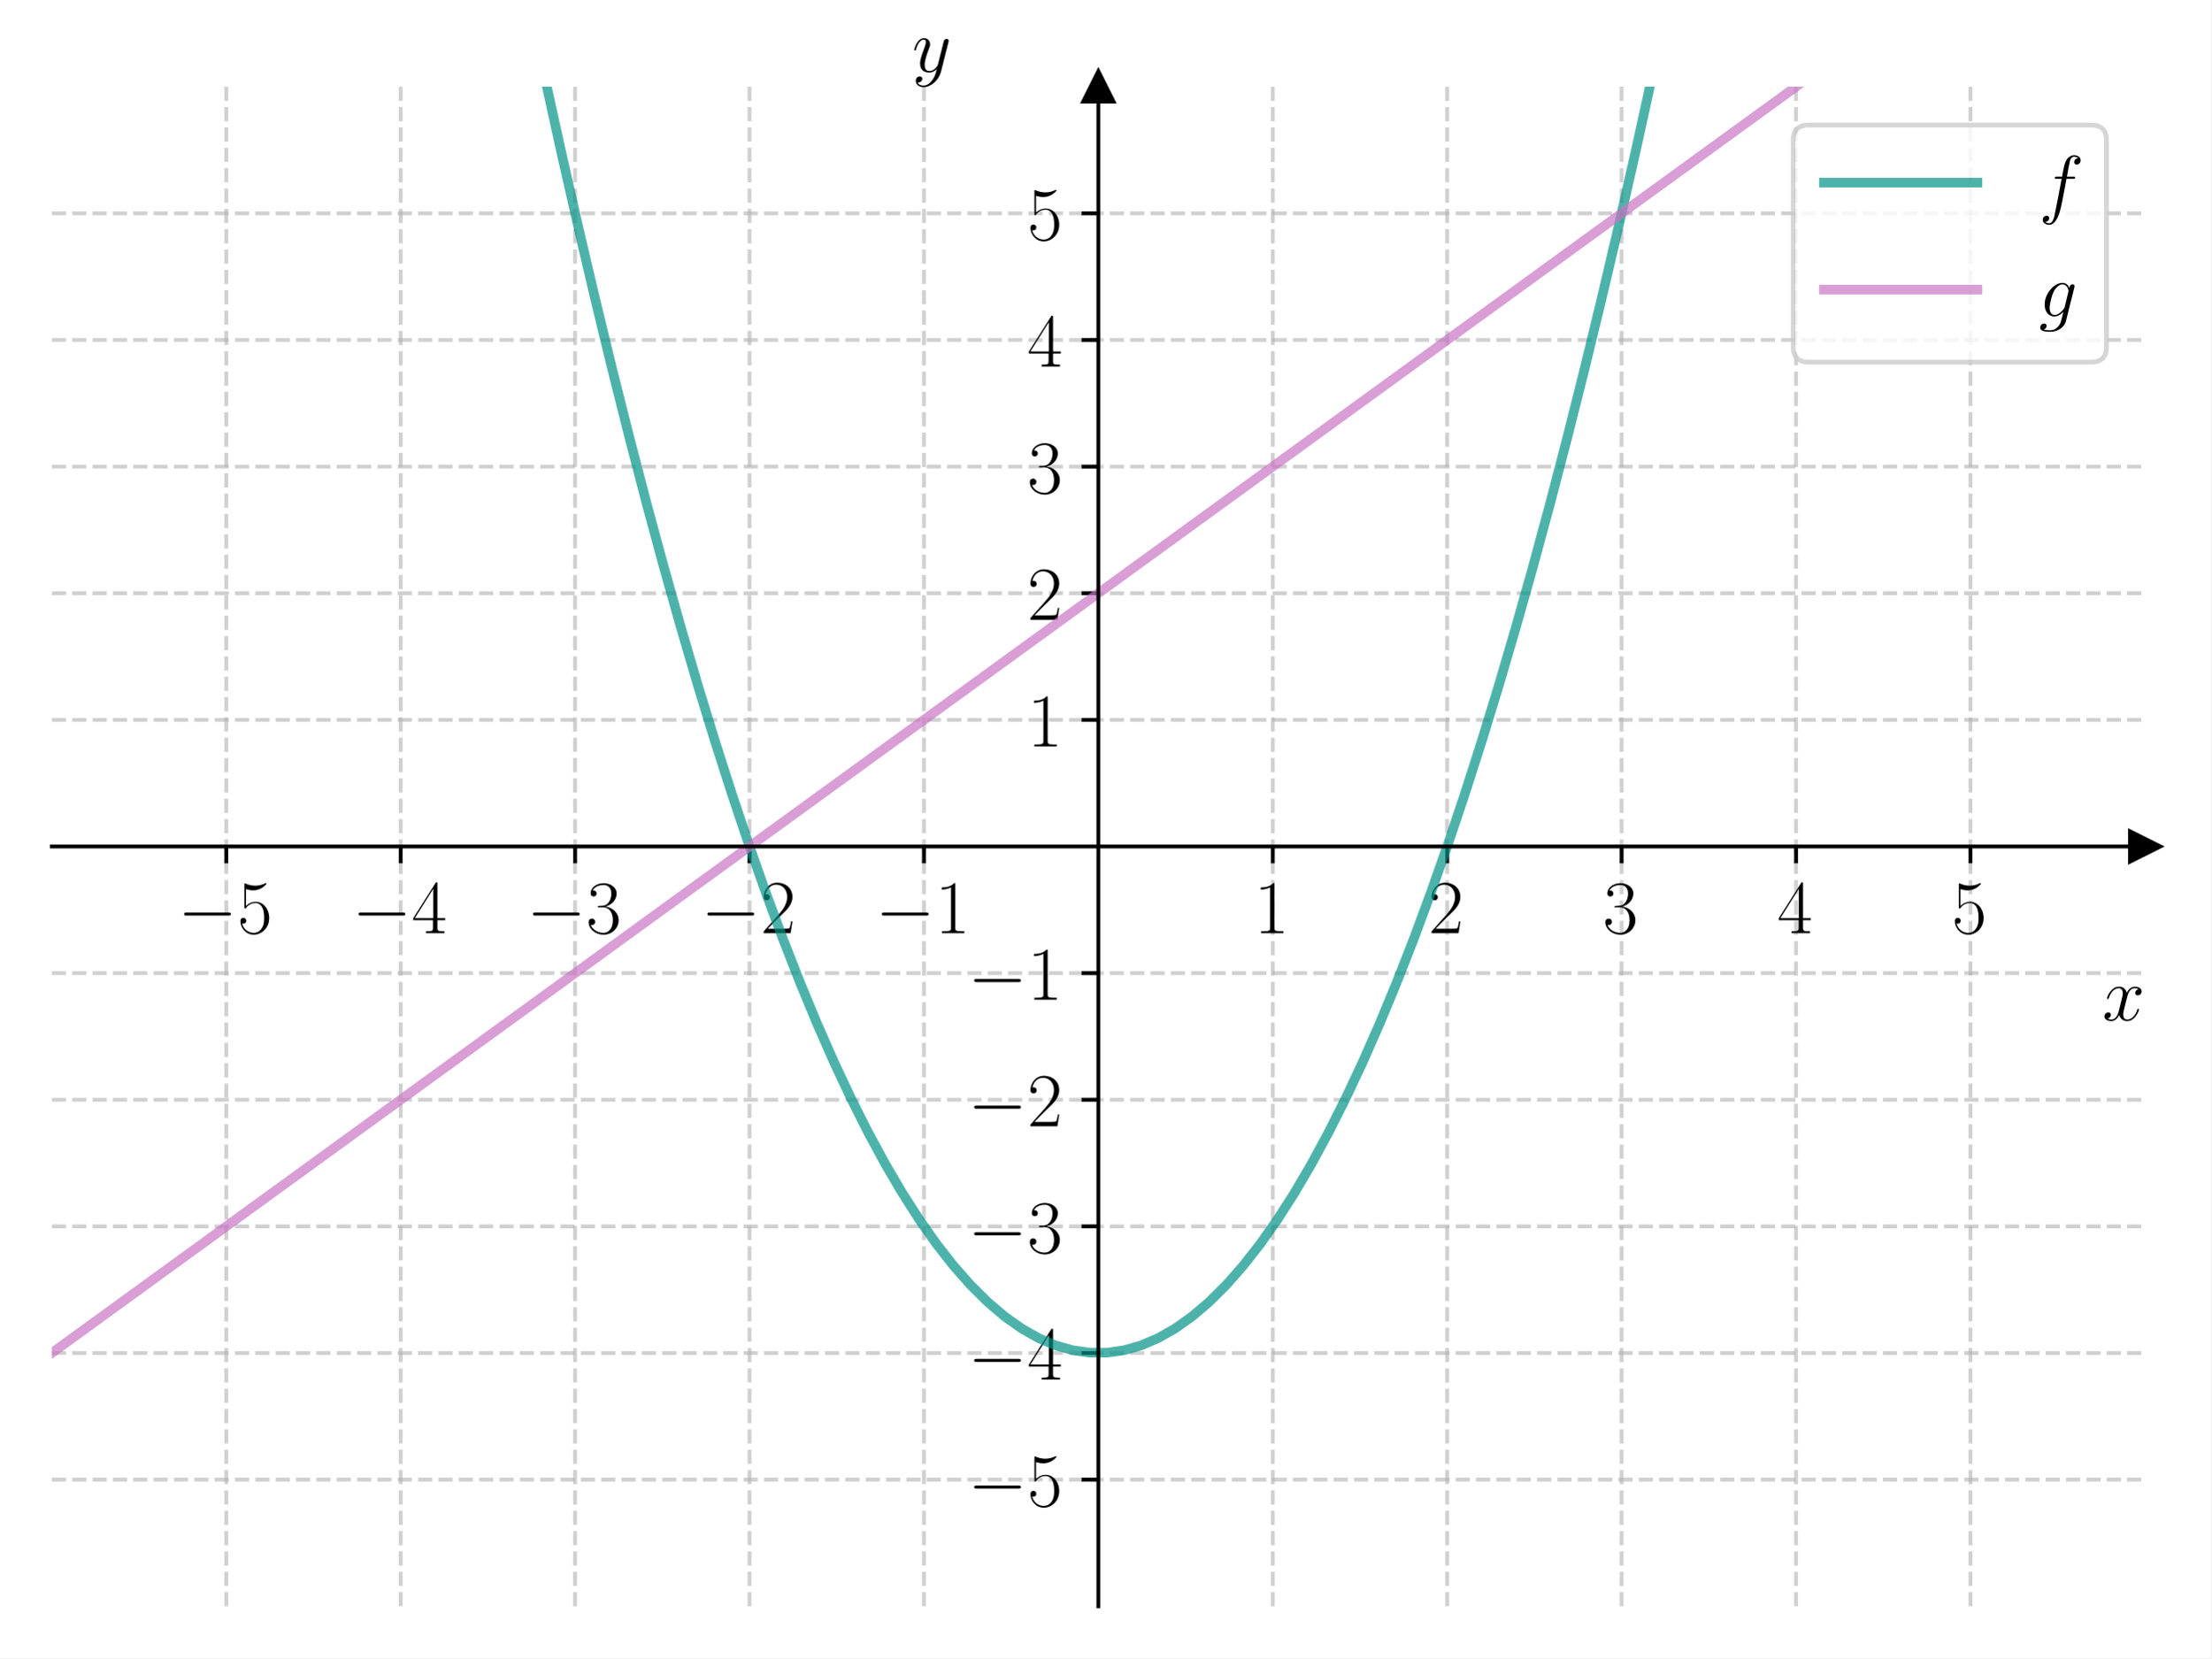
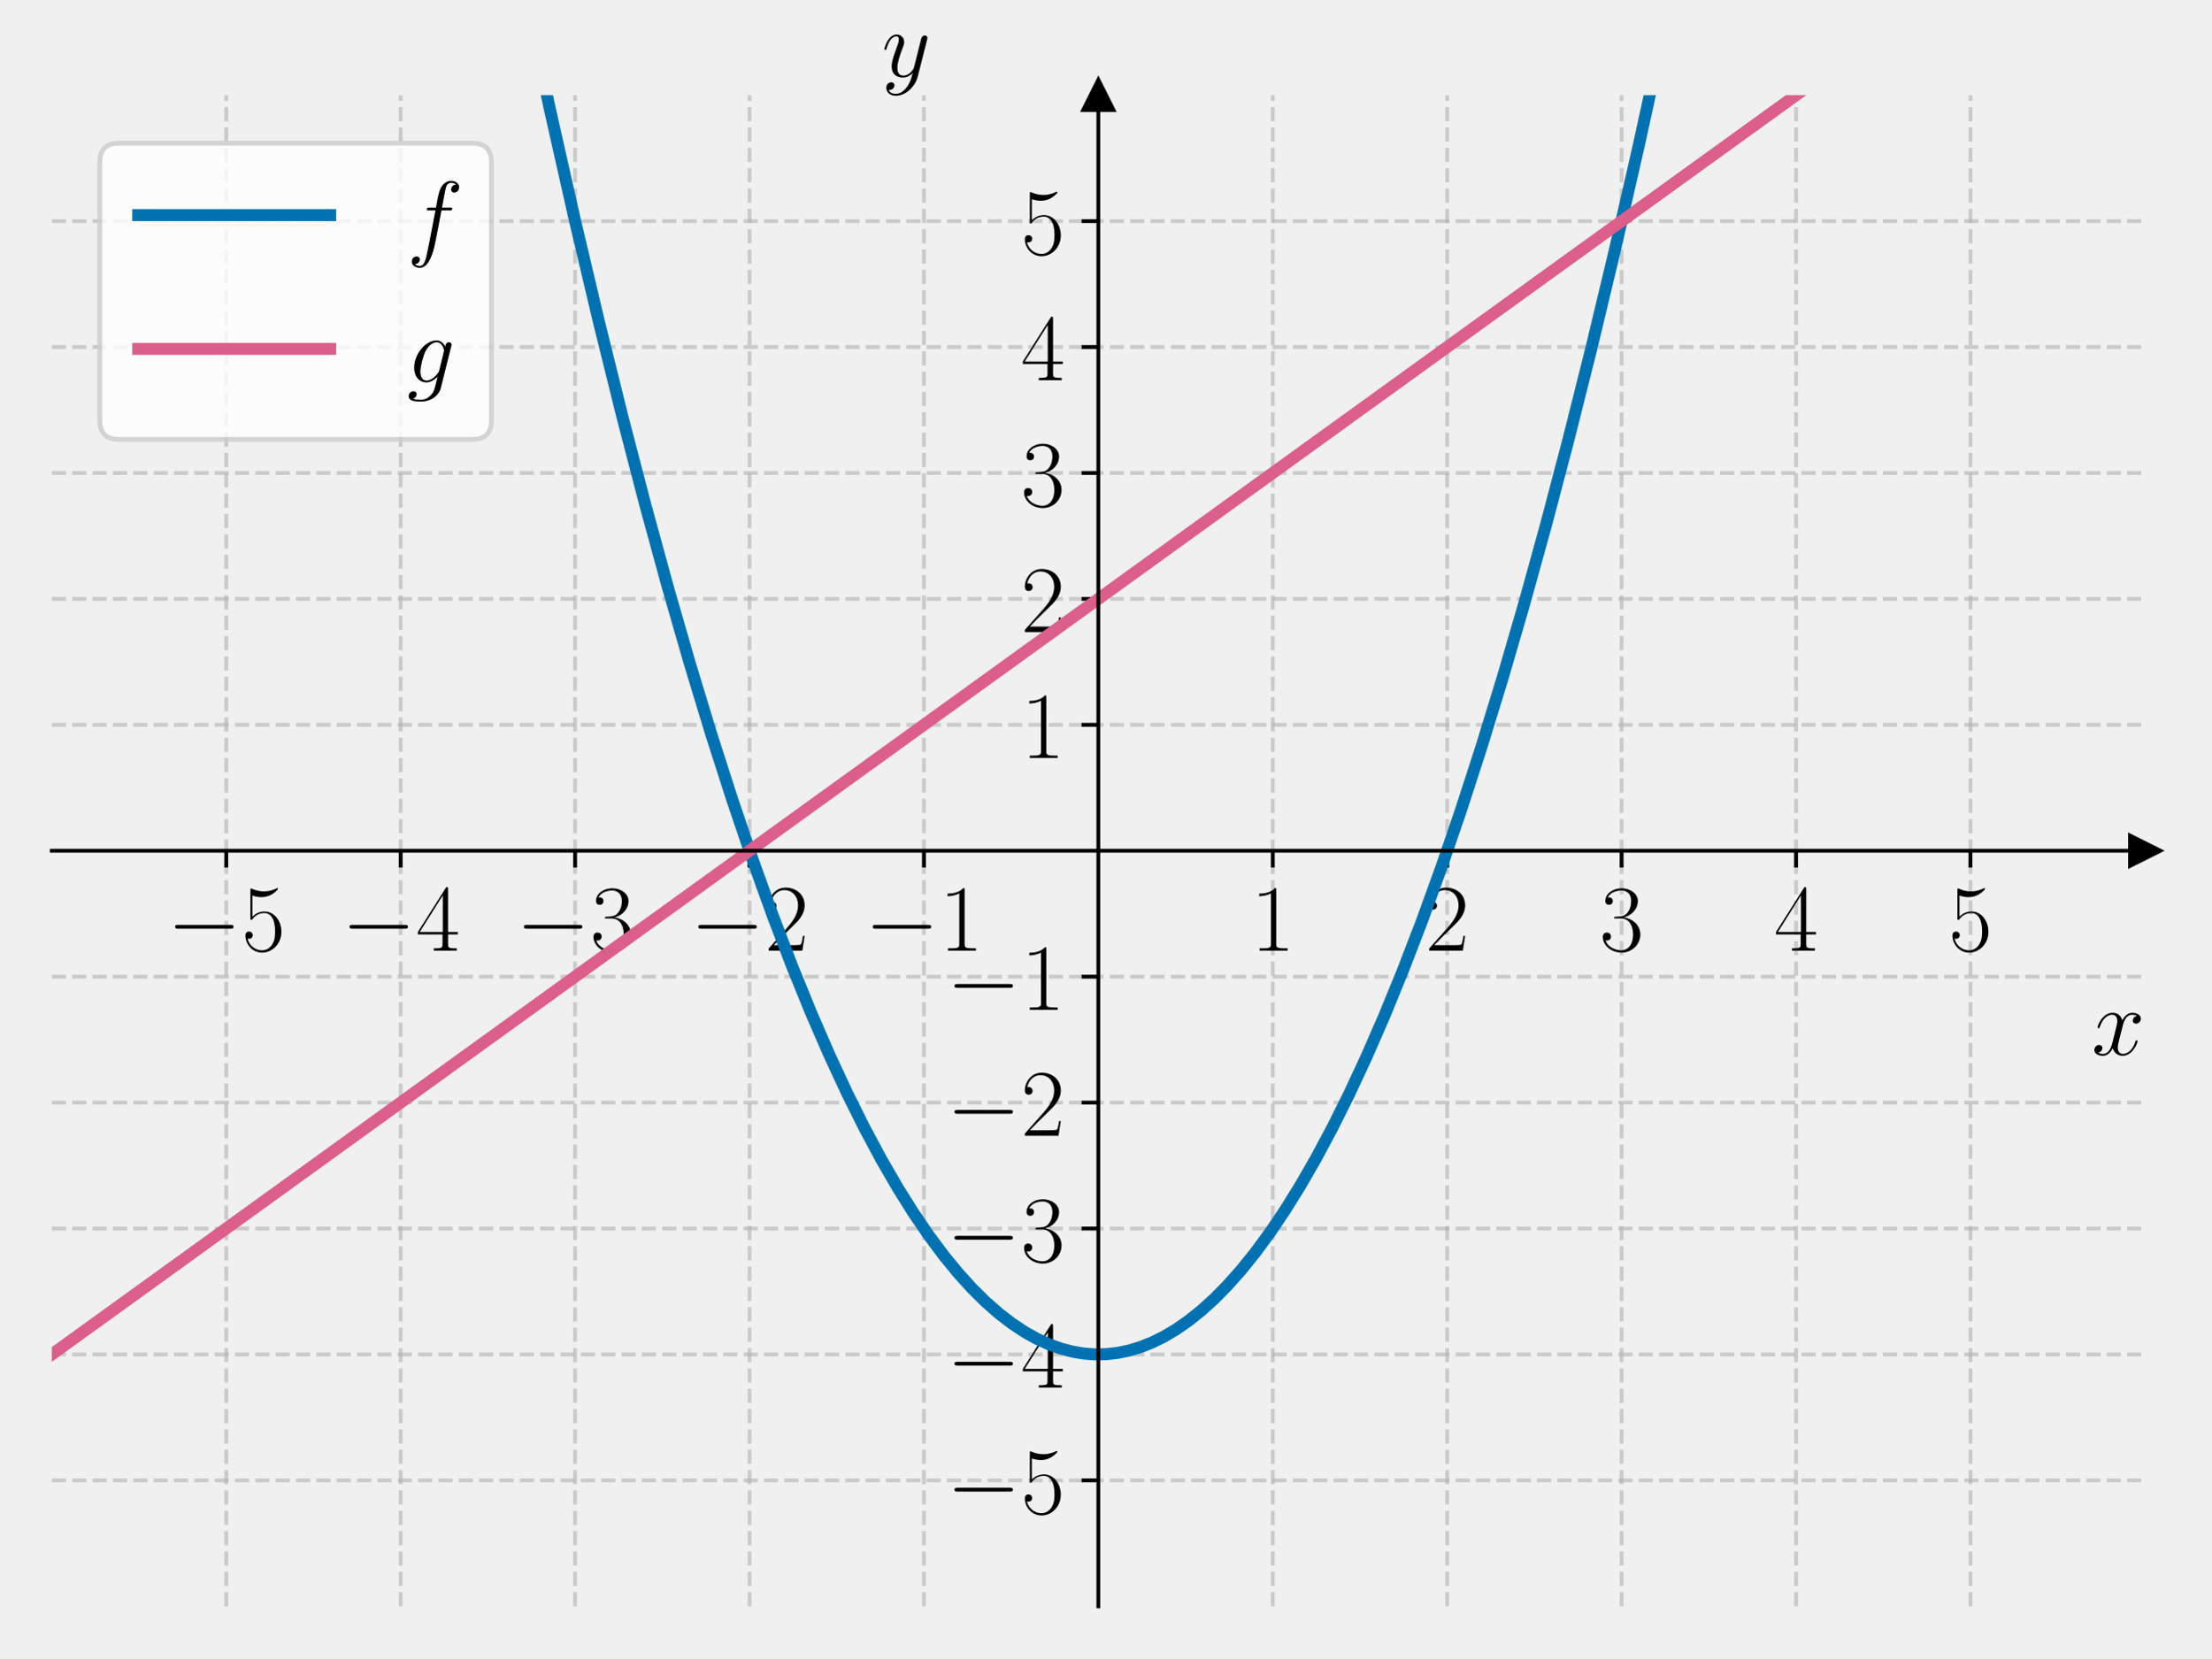
<svg xmlns="http://www.w3.org/2000/svg" xmlns:xlink="http://www.w3.org/1999/xlink" width="460.8pt" height="345.6pt" viewBox="0 0 460.8 345.6" version="1.1">
  <defs>
    <style type="text/css">*{stroke-linejoin: round; stroke-linecap: butt}</style>
  </defs>
  <g id="figure_1">
    <g id="patch_1">
-       <path d="M 0 345.6  L 460.8 345.6  L 460.8 0  L 0 0  z " style="fill: #ffffff" />
+       <path d="M 0 345.6  L 460.8 345.6  L 460.8 0  L 0 0  L 0 345.6  z " style="fill: none" />
    </g>
    <g id="axes_1">
      <g id="patch_2">
-         <path d="M 10.8 334.8  L 447 334.8  L 447 18.065  L 10.8 18.065  z " style="fill: #ffffff" />
+         <path d="M 10.8 334.8  L 447 334.8  L 447 19.836  L 10.8 19.836  L 10.8 334.8  z " style="fill: none" />
      </g>
      <g id="matplotlib.axis_1">
        <g id="xtick_1">
          <g id="line2d_1">
-             <path d="M 47.15 334.8  L 47.15 18.065  " clip-path="url(#p4e215c9234)" style="fill: none; stroke-dasharray: 2.96,1.28; stroke-dashoffset: 0; stroke: #b0b0b0; stroke-opacity: 0.6; stroke-width: 0.8" />
+             <path d="M 47.15 334.8  L 47.15 19.836  " clip-path="url(#p5da8075bd2)" style="fill: none; stroke-dasharray: 2.96,1.28; stroke-dashoffset: 0; stroke: #b0b0b0; stroke-opacity: 0.6; stroke-width: 0.8" />
          </g>
          <g id="line2d_2">
            <defs>
-               <path id="mefa301c869" d="M 0 0  L 0 3.5  " style="stroke: #000000; stroke-width: 0.8" />
-             </defs>
-             <g>
-               <use xlink:href="#mefa301c869" x="47.15" y="176.432" style="stroke: #000000; stroke-width: 0.8" />
+               <path id="m5bb1226d56" d="M 0 0  L 0 3.5  " style="stroke: #000000; stroke-width: 0.8" />
+             </defs>
+             <g>
+               <use xlink:href="#m5bb1226d56" x="47.15" y="177.318" style="stroke: #000000; stroke-width: 0.8" />
            </g>
          </g>
          <g id="text_1">
-             <g transform="translate(37.04901 194.5019) scale(0.16 -0.16)">
+             <g transform="translate(34.83221 198.1552) scale(0.2 -0.2)">
              <defs>
                <path id="CMSY10-0" d="M 4218 1472  C 4326 1472 4442 1472 4442 1600  C 4442 1728 4326 1728 4218 1728  L 755 1728  C 646 1728 531 1728 531 1600  C 531 1472 646 1472 755 1472  L 4218 1472  z " transform="scale(0.015625)" />
                <path id="CMR17-35" d="M 730 3692  C 794 3666 1056 3584 1325 3584  C 1920 3584 2246 3911 2432 4100  C 2432 4157 2432 4192 2394 4192  C 2387 4192 2374 4192 2323 4163  C 2099 4058 1837 3973 1517 3973  C 1325 3973 1037 3999 723 4139  C 653 4171 640 4171 634 4171  C 602 4171 595 4164 595 4037  L 595 2203  C 595 2089 595 2057 659 2057  C 691 2057 704 2070 736 2114  C 941 2401 1222 2522 1542 2522  C 1766 2522 2246 2382 2246 1289  C 2246 1085 2246 715 2054 421  C 1894 159 1645 25 1370 25  C 947 25 518 320 403 814  C 429 807 480 795 506 795  C 589 795 749 840 749 1038  C 749 1210 627 1280 506 1280  C 358 1280 262 1190 262 1011  C 262 454 704 -128 1382 -128  C 2042 -128 2669 440 2669 1264  C 2669 2030 2170 2624 1549 2624  C 1222 2624 947 2503 730 2274  L 730 3692  z " transform="scale(0.015625)" />
              </defs>
              <use xlink:href="#CMSY10-0" transform="scale(0.996264)" />
              <use xlink:href="#CMR17-35" transform="translate(77.48747 0) scale(0.996264)" />
            </g>
          </g>
        </g>
        <g id="xtick_2">
          <g id="line2d_3">
-             <path d="M 83.5 334.8  L 83.5 18.065  " clip-path="url(#p4e215c9234)" style="fill: none; stroke-dasharray: 2.96,1.28; stroke-dashoffset: 0; stroke: #b0b0b0; stroke-opacity: 0.6; stroke-width: 0.8" />
+             <path d="M 83.5 334.8  L 83.5 19.836  " clip-path="url(#p5da8075bd2)" style="fill: none; stroke-dasharray: 2.96,1.28; stroke-dashoffset: 0; stroke: #b0b0b0; stroke-opacity: 0.6; stroke-width: 0.8" />
          </g>
          <g id="line2d_4">
            <g>
-               <use xlink:href="#mefa301c869" x="83.5" y="176.432" style="stroke: #000000; stroke-width: 0.8" />
+               <use xlink:href="#m5bb1226d56" x="83.5" y="177.318" style="stroke: #000000; stroke-width: 0.8" />
            </g>
          </g>
          <g id="text_2">
-             <g transform="translate(73.39901 194.5019) scale(0.16 -0.16)">
+             <g transform="translate(71.18221 198.1552) scale(0.2 -0.2)">
              <defs>
                <path id="CMR17-34" d="M 2150 4122  C 2150 4256 2144 4256 2029 4256  L 128 1254  L 128 1088  L 1779 1088  L 1779 457  C 1779 224 1766 160 1318 160  L 1197 160  L 1197 0  C 1402 0 1747 0 1965 0  C 2182 0 2528 0 2733 0  L 2733 160  L 2611 160  C 2163 160 2150 224 2150 457  L 2150 1088  L 2803 1088  L 2803 1254  L 2150 1254  L 2150 4122  z M 1798 3703  L 1798 1254  L 256 1254  L 1798 3703  z " transform="scale(0.015625)" />
              </defs>
              <use xlink:href="#CMSY10-0" transform="scale(0.996264)" />
              <use xlink:href="#CMR17-34" transform="translate(77.48747 0) scale(0.996264)" />
            </g>
          </g>
        </g>
        <g id="xtick_3">
          <g id="line2d_5">
-             <path d="M 119.85 334.8  L 119.85 18.065  " clip-path="url(#p4e215c9234)" style="fill: none; stroke-dasharray: 2.96,1.28; stroke-dashoffset: 0; stroke: #b0b0b0; stroke-opacity: 0.6; stroke-width: 0.8" />
+             <path d="M 119.85 334.8  L 119.85 19.836  " clip-path="url(#p5da8075bd2)" style="fill: none; stroke-dasharray: 2.96,1.28; stroke-dashoffset: 0; stroke: #b0b0b0; stroke-opacity: 0.6; stroke-width: 0.8" />
          </g>
          <g id="line2d_6">
            <g>
-               <use xlink:href="#mefa301c869" x="119.85" y="176.432" style="stroke: #000000; stroke-width: 0.8" />
+               <use xlink:href="#m5bb1226d56" x="119.85" y="177.318" style="stroke: #000000; stroke-width: 0.8" />
            </g>
          </g>
          <g id="text_3">
-             <g transform="translate(109.749 194.5019) scale(0.16 -0.16)">
+             <g transform="translate(107.5322 198.1552) scale(0.2 -0.2)">
              <defs>
                <path id="CMR17-33" d="M 1414 2157  C 1984 2157 2234 1662 2234 1090  C 2234 320 1824 25 1453 25  C 1114 25 563 194 390 693  C 422 680 454 680 486 680  C 640 680 755 782 755 948  C 755 1133 614 1216 486 1216  C 378 1216 211 1165 211 926  C 211 335 787 -128 1466 -128  C 2176 -128 2720 430 2720 1085  C 2720 1707 2208 2157 1600 2227  C 2086 2328 2554 2756 2554 3329  C 2554 3820 2048 4179 1472 4179  C 890 4179 378 3829 378 3329  C 378 3110 544 3072 627 3072  C 762 3072 877 3155 877 3321  C 877 3486 762 3569 627 3569  C 602 3569 570 3569 544 3557  C 730 3959 1235 4032 1459 4032  C 1683 4032 2106 3925 2106 3320  C 2106 3143 2080 2828 1862 2550  C 1670 2304 1453 2304 1242 2284  C 1210 2284 1062 2269 1037 2269  C 992 2263 966 2257 966 2208  C 966 2163 973 2157 1101 2157  L 1414 2157  z " transform="scale(0.015625)" />
              </defs>
              <use xlink:href="#CMSY10-0" transform="scale(0.996264)" />
              <use xlink:href="#CMR17-33" transform="translate(77.48747 0) scale(0.996264)" />
            </g>
          </g>
        </g>
        <g id="xtick_4">
          <g id="line2d_7">
-             <path d="M 156.2 334.8  L 156.2 18.065  " clip-path="url(#p4e215c9234)" style="fill: none; stroke-dasharray: 2.96,1.28; stroke-dashoffset: 0; stroke: #b0b0b0; stroke-opacity: 0.6; stroke-width: 0.8" />
+             <path d="M 156.2 334.8  L 156.2 19.836  " clip-path="url(#p5da8075bd2)" style="fill: none; stroke-dasharray: 2.96,1.28; stroke-dashoffset: 0; stroke: #b0b0b0; stroke-opacity: 0.6; stroke-width: 0.8" />
          </g>
          <g id="line2d_8">
            <g>
-               <use xlink:href="#mefa301c869" x="156.2" y="176.432" style="stroke: #000000; stroke-width: 0.8" />
+               <use xlink:href="#m5bb1226d56" x="156.2" y="177.318" style="stroke: #000000; stroke-width: 0.8" />
            </g>
          </g>
          <g id="text_4">
-             <g transform="translate(146.099 194.5019) scale(0.16 -0.16)">
+             <g transform="translate(143.8822 198.1552) scale(0.2 -0.2)">
              <defs>
                <path id="CMR17-32" d="M 2669 989  L 2554 989  C 2490 536 2438 459 2413 420  C 2381 369 1920 369 1830 369  L 602 369  C 832 619 1280 1072 1824 1597  C 2214 1967 2669 2402 2669 3035  C 2669 3790 2067 4224 1395 4224  C 691 4224 262 3604 262 3030  C 262 2780 448 2748 525 2748  C 589 2748 781 2787 781 3010  C 781 3207 614 3264 525 3264  C 486 3264 448 3258 422 3245  C 544 3790 915 4058 1306 4058  C 1862 4058 2227 3617 2227 3035  C 2227 2479 1901 2000 1536 1584  L 262 146  L 262 0  L 2515 0  L 2669 989  z " transform="scale(0.015625)" />
              </defs>
              <use xlink:href="#CMSY10-0" transform="scale(0.996264)" />
              <use xlink:href="#CMR17-32" transform="translate(77.48747 0) scale(0.996264)" />
            </g>
          </g>
        </g>
        <g id="xtick_5">
          <g id="line2d_9">
-             <path d="M 192.55 334.8  L 192.55 18.065  " clip-path="url(#p4e215c9234)" style="fill: none; stroke-dasharray: 2.96,1.28; stroke-dashoffset: 0; stroke: #b0b0b0; stroke-opacity: 0.6; stroke-width: 0.8" />
+             <path d="M 192.55 334.8  L 192.55 19.836  " clip-path="url(#p5da8075bd2)" style="fill: none; stroke-dasharray: 2.96,1.28; stroke-dashoffset: 0; stroke: #b0b0b0; stroke-opacity: 0.6; stroke-width: 0.8" />
          </g>
          <g id="line2d_10">
            <g>
-               <use xlink:href="#mefa301c869" x="192.55" y="176.432" style="stroke: #000000; stroke-width: 0.8" />
+               <use xlink:href="#m5bb1226d56" x="192.55" y="177.318" style="stroke: #000000; stroke-width: 0.8" />
            </g>
          </g>
          <g id="text_5">
-             <g transform="translate(182.449 194.5019) scale(0.16 -0.16)">
+             <g transform="translate(180.2322 198.1552) scale(0.2 -0.2)">
              <defs>
                <path id="CMR17-31" d="M 1702 4058  C 1702 4192 1696 4192 1606 4192  C 1357 3916 979 3827 621 3827  C 602 3827 570 3827 563 3808  C 557 3795 557 3782 557 3648  C 755 3648 1088 3686 1344 3839  L 1344 461  C 1344 236 1331 160 781 160  L 589 160  L 589 0  C 896 0 1216 0 1523 0  C 1830 0 2150 0 2458 0  L 2458 160  L 2266 160  C 1715 160 1702 230 1702 458  L 1702 4058  z " transform="scale(0.015625)" />
              </defs>
              <use xlink:href="#CMSY10-0" transform="scale(0.996264)" />
              <use xlink:href="#CMR17-31" transform="translate(77.48747 0) scale(0.996264)" />
            </g>
          </g>
        </g>
        <g id="xtick_6">
          <g id="line2d_11">
-             <path d="M 265.25 334.8  L 265.25 18.065  " clip-path="url(#p4e215c9234)" style="fill: none; stroke-dasharray: 2.96,1.28; stroke-dashoffset: 0; stroke: #b0b0b0; stroke-opacity: 0.6; stroke-width: 0.8" />
+             <path d="M 265.25 334.8  L 265.25 19.836  " clip-path="url(#p5da8075bd2)" style="fill: none; stroke-dasharray: 2.96,1.28; stroke-dashoffset: 0; stroke: #b0b0b0; stroke-opacity: 0.6; stroke-width: 0.8" />
          </g>
          <g id="line2d_12">
            <g>
-               <use xlink:href="#mefa301c869" x="265.25" y="176.432" style="stroke: #000000; stroke-width: 0.8" />
+               <use xlink:href="#m5bb1226d56" x="265.25" y="177.318" style="stroke: #000000; stroke-width: 0.8" />
            </g>
          </g>
          <g id="text_6">
-             <g transform="translate(261.348 194.5019) scale(0.16 -0.16)">
+             <g transform="translate(260.681 198.1552) scale(0.2 -0.2)">
              <use xlink:href="#CMR17-31" transform="scale(0.996264)" />
            </g>
          </g>
        </g>
        <g id="xtick_7">
          <g id="line2d_13">
-             <path d="M 301.6 334.8  L 301.6 18.065  " clip-path="url(#p4e215c9234)" style="fill: none; stroke-dasharray: 2.96,1.28; stroke-dashoffset: 0; stroke: #b0b0b0; stroke-opacity: 0.6; stroke-width: 0.8" />
+             <path d="M 301.6 334.8  L 301.6 19.836  " clip-path="url(#p5da8075bd2)" style="fill: none; stroke-dasharray: 2.96,1.28; stroke-dashoffset: 0; stroke: #b0b0b0; stroke-opacity: 0.6; stroke-width: 0.8" />
          </g>
          <g id="line2d_14">
            <g>
-               <use xlink:href="#mefa301c869" x="301.6" y="176.432" style="stroke: #000000; stroke-width: 0.8" />
+               <use xlink:href="#m5bb1226d56" x="301.6" y="177.318" style="stroke: #000000; stroke-width: 0.8" />
            </g>
          </g>
          <g id="text_7">
-             <g transform="translate(297.698 194.5019) scale(0.16 -0.16)">
+             <g transform="translate(297.031 198.1552) scale(0.2 -0.2)">
              <use xlink:href="#CMR17-32" transform="scale(0.996264)" />
            </g>
          </g>
        </g>
        <g id="xtick_8">
          <g id="line2d_15">
-             <path d="M 337.95 334.8  L 337.95 18.065  " clip-path="url(#p4e215c9234)" style="fill: none; stroke-dasharray: 2.96,1.28; stroke-dashoffset: 0; stroke: #b0b0b0; stroke-opacity: 0.6; stroke-width: 0.8" />
+             <path d="M 337.95 334.8  L 337.95 19.836  " clip-path="url(#p5da8075bd2)" style="fill: none; stroke-dasharray: 2.96,1.28; stroke-dashoffset: 0; stroke: #b0b0b0; stroke-opacity: 0.6; stroke-width: 0.8" />
          </g>
          <g id="line2d_16">
            <g>
-               <use xlink:href="#mefa301c869" x="337.95" y="176.432" style="stroke: #000000; stroke-width: 0.8" />
+               <use xlink:href="#m5bb1226d56" x="337.95" y="177.318" style="stroke: #000000; stroke-width: 0.8" />
            </g>
          </g>
          <g id="text_8">
-             <g transform="translate(334.048 194.5019) scale(0.16 -0.16)">
+             <g transform="translate(333.381 198.1552) scale(0.2 -0.2)">
              <use xlink:href="#CMR17-33" transform="scale(0.996264)" />
            </g>
          </g>
        </g>
        <g id="xtick_9">
          <g id="line2d_17">
-             <path d="M 374.3 334.8  L 374.3 18.065  " clip-path="url(#p4e215c9234)" style="fill: none; stroke-dasharray: 2.96,1.28; stroke-dashoffset: 0; stroke: #b0b0b0; stroke-opacity: 0.6; stroke-width: 0.8" />
+             <path d="M 374.3 334.8  L 374.3 19.836  " clip-path="url(#p5da8075bd2)" style="fill: none; stroke-dasharray: 2.96,1.28; stroke-dashoffset: 0; stroke: #b0b0b0; stroke-opacity: 0.6; stroke-width: 0.8" />
          </g>
          <g id="line2d_18">
            <g>
-               <use xlink:href="#mefa301c869" x="374.3" y="176.432" style="stroke: #000000; stroke-width: 0.8" />
+               <use xlink:href="#m5bb1226d56" x="374.3" y="177.318" style="stroke: #000000; stroke-width: 0.8" />
            </g>
          </g>
          <g id="text_9">
-             <g transform="translate(370.398 194.5019) scale(0.16 -0.16)">
+             <g transform="translate(369.731 198.1552) scale(0.2 -0.2)">
              <use xlink:href="#CMR17-34" transform="scale(0.996264)" />
            </g>
          </g>
        </g>
        <g id="xtick_10">
          <g id="line2d_19">
-             <path d="M 410.65 334.8  L 410.65 18.065  " clip-path="url(#p4e215c9234)" style="fill: none; stroke-dasharray: 2.96,1.28; stroke-dashoffset: 0; stroke: #b0b0b0; stroke-opacity: 0.6; stroke-width: 0.8" />
+             <path d="M 410.65 334.8  L 410.65 19.836  " clip-path="url(#p5da8075bd2)" style="fill: none; stroke-dasharray: 2.96,1.28; stroke-dashoffset: 0; stroke: #b0b0b0; stroke-opacity: 0.6; stroke-width: 0.8" />
          </g>
          <g id="line2d_20">
            <g>
-               <use xlink:href="#mefa301c869" x="410.65" y="176.432" style="stroke: #000000; stroke-width: 0.8" />
+               <use xlink:href="#m5bb1226d56" x="410.65" y="177.318" style="stroke: #000000; stroke-width: 0.8" />
            </g>
          </g>
          <g id="text_10">
-             <g transform="translate(406.748 194.5019) scale(0.16 -0.16)">
+             <g transform="translate(406.081 198.1552) scale(0.2 -0.2)">
              <use xlink:href="#CMR17-35" transform="scale(0.996264)" />
            </g>
          </g>
        </g>
        <g id="text_11">
-           <g transform="translate(438.1306 212.6709) scale(0.16 -0.16)">
+           <g transform="translate(435.9132 219.8678) scale(0.2 -0.2)">
            <defs>
              <path id="CMMI12-78" d="M 3034 2606  C 2829 2567 2752 2414 2752 2293  C 2752 2139 2874 2088 2963 2088  C 3155 2088 3290 2254 3290 2427  C 3290 2695 2982 2816 2714 2816  C 2323 2816 2106 2433 2048 2312  C 1901 2816 1504 2816 1389 2816  C 736 2816 390 1980 390 1839  C 390 1814 416 1782 461 1782  C 512 1782 525 1820 538 1846  C 755 2555 1184 2689 1370 2689  C 1658 2689 1715 2420 1715 2267  C 1715 2127 1677 1980 1600 1673  L 1382 798  C 1286 415 1101 64 762 64  C 730 64 570 64 435 147  C 666 192 717 383 717 460  C 717 588 621 664 499 664  C 346 664 179 530 179 326  C 179 57 480 -64 755 -64  C 1062 -64 1280 179 1414 441  C 1517 64 1837 -64 2074 -64  C 2726 -64 3072 773 3072 913  C 3072 945 3046 971 3008 971  C 2950 971 2944 939 2925 888  C 2752 326 2381 64 2093 64  C 1869 64 1747 230 1747 492  C 1747 632 1773 734 1875 1156  L 2099 2024  C 2195 2408 2413 2689 2707 2689  C 2720 2689 2899 2689 3034 2606  z " transform="scale(0.015625)" />
            </defs>
            <use xlink:href="#CMMI12-78" transform="scale(0.996264)" />
          </g>
        </g>
      </g>
      <g id="matplotlib.axis_2">
        <g id="ytick_1">
          <g id="line2d_21">
-             <path d="M 10.8 308.405  L 447 308.405  " clip-path="url(#p4e215c9234)" style="fill: none; stroke-dasharray: 2.96,1.28; stroke-dashoffset: 0; stroke: #b0b0b0; stroke-opacity: 0.6; stroke-width: 0.8" />
+             <path d="M 10.8 308.553  L 447 308.553  " clip-path="url(#p5da8075bd2)" style="fill: none; stroke-dasharray: 2.96,1.28; stroke-dashoffset: 0; stroke: #b0b0b0; stroke-opacity: 0.6; stroke-width: 0.8" />
          </g>
          <g id="line2d_22">
            <defs>
-               <path id="ma4cd642bdf" d="M 0 0  L -3.5 0  " style="stroke: #000000; stroke-width: 0.8" />
-             </defs>
-             <g>
-               <use xlink:href="#ma4cd642bdf" x="228.9" y="308.405" style="stroke: #000000; stroke-width: 0.8" />
+               <path id="m33d48aa539" d="M 0 0  L -3.5 0  " style="stroke: #000000; stroke-width: 0.8" />
+             </defs>
+             <g>
+               <use xlink:href="#m33d48aa539" x="228.9" y="308.553" style="stroke: #000000; stroke-width: 0.8" />
            </g>
          </g>
          <g id="text_12">
-             <g transform="translate(201.698 313.9402) scale(0.16 -0.16)">
+             <g transform="translate(197.2644 315.4715) scale(0.2 -0.2)">
              <use xlink:href="#CMSY10-0" transform="scale(0.996264)" />
              <use xlink:href="#CMR17-35" transform="translate(77.48747 0) scale(0.996264)" />
            </g>
          </g>
        </g>
        <g id="ytick_2">
          <g id="line2d_23">
-             <path d="M 10.8 282.011  L 447 282.011  " clip-path="url(#p4e215c9234)" style="fill: none; stroke-dasharray: 2.96,1.28; stroke-dashoffset: 0; stroke: #b0b0b0; stroke-opacity: 0.6; stroke-width: 0.8" />
+             <path d="M 10.8 282.306  L 447 282.306  " clip-path="url(#p5da8075bd2)" style="fill: none; stroke-dasharray: 2.96,1.28; stroke-dashoffset: 0; stroke: #b0b0b0; stroke-opacity: 0.6; stroke-width: 0.8" />
          </g>
          <g id="line2d_24">
            <g>
-               <use xlink:href="#ma4cd642bdf" x="228.9" y="282.011" style="stroke: #000000; stroke-width: 0.8" />
+               <use xlink:href="#m33d48aa539" x="228.9" y="282.306" style="stroke: #000000; stroke-width: 0.8" />
            </g>
          </g>
          <g id="text_13">
-             <g transform="translate(201.698 287.5455) scale(0.16 -0.16)">
+             <g transform="translate(197.2644 289.2246) scale(0.2 -0.2)">
              <use xlink:href="#CMSY10-0" transform="scale(0.996264)" />
              <use xlink:href="#CMR17-34" transform="translate(77.48747 0) scale(0.996264)" />
            </g>
          </g>
        </g>
        <g id="ytick_3">
          <g id="line2d_25">
-             <path d="M 10.8 255.616  L 447 255.616  " clip-path="url(#p4e215c9234)" style="fill: none; stroke-dasharray: 2.96,1.28; stroke-dashoffset: 0; stroke: #b0b0b0; stroke-opacity: 0.6; stroke-width: 0.8" />
+             <path d="M 10.8 256.059  L 447 256.059  " clip-path="url(#p5da8075bd2)" style="fill: none; stroke-dasharray: 2.96,1.28; stroke-dashoffset: 0; stroke: #b0b0b0; stroke-opacity: 0.6; stroke-width: 0.8" />
          </g>
          <g id="line2d_26">
            <g>
-               <use xlink:href="#ma4cd642bdf" x="228.9" y="255.616" style="stroke: #000000; stroke-width: 0.8" />
+               <use xlink:href="#m33d48aa539" x="228.9" y="256.059" style="stroke: #000000; stroke-width: 0.8" />
            </g>
          </g>
          <g id="text_14">
-             <g transform="translate(201.698 261.1509) scale(0.16 -0.16)">
+             <g transform="translate(197.2644 262.9776) scale(0.2 -0.2)">
              <use xlink:href="#CMSY10-0" transform="scale(0.996264)" />
              <use xlink:href="#CMR17-33" transform="translate(77.48747 0) scale(0.996264)" />
            </g>
          </g>
        </g>
        <g id="ytick_4">
          <g id="line2d_27">
-             <path d="M 10.8 229.222  L 447 229.222  " clip-path="url(#p4e215c9234)" style="fill: none; stroke-dasharray: 2.96,1.28; stroke-dashoffset: 0; stroke: #b0b0b0; stroke-opacity: 0.6; stroke-width: 0.8" />
+             <path d="M 10.8 229.812  L 447 229.812  " clip-path="url(#p5da8075bd2)" style="fill: none; stroke-dasharray: 2.96,1.28; stroke-dashoffset: 0; stroke: #b0b0b0; stroke-opacity: 0.6; stroke-width: 0.8" />
          </g>
          <g id="line2d_28">
            <g>
-               <use xlink:href="#ma4cd642bdf" x="228.9" y="229.222" style="stroke: #000000; stroke-width: 0.8" />
+               <use xlink:href="#m33d48aa539" x="228.9" y="229.812" style="stroke: #000000; stroke-width: 0.8" />
            </g>
          </g>
          <g id="text_15">
-             <g transform="translate(201.698 234.7563) scale(0.16 -0.16)">
+             <g transform="translate(197.2644 236.7306) scale(0.2 -0.2)">
              <use xlink:href="#CMSY10-0" transform="scale(0.996264)" />
              <use xlink:href="#CMR17-32" transform="translate(77.48747 0) scale(0.996264)" />
            </g>
          </g>
        </g>
        <g id="ytick_5">
          <g id="line2d_29">
-             <path d="M 10.8 202.827  L 447 202.827  " clip-path="url(#p4e215c9234)" style="fill: none; stroke-dasharray: 2.96,1.28; stroke-dashoffset: 0; stroke: #b0b0b0; stroke-opacity: 0.6; stroke-width: 0.8" />
+             <path d="M 10.8 203.565  L 447 203.565  " clip-path="url(#p5da8075bd2)" style="fill: none; stroke-dasharray: 2.96,1.28; stroke-dashoffset: 0; stroke: #b0b0b0; stroke-opacity: 0.6; stroke-width: 0.8" />
          </g>
          <g id="line2d_30">
            <g>
-               <use xlink:href="#ma4cd642bdf" x="228.9" y="202.827" style="stroke: #000000; stroke-width: 0.8" />
+               <use xlink:href="#m33d48aa539" x="228.9" y="203.565" style="stroke: #000000; stroke-width: 0.8" />
            </g>
          </g>
          <g id="text_16">
-             <g transform="translate(201.698 208.3617) scale(0.16 -0.16)">
+             <g transform="translate(197.2644 210.4836) scale(0.2 -0.2)">
              <use xlink:href="#CMSY10-0" transform="scale(0.996264)" />
              <use xlink:href="#CMR17-31" transform="translate(77.48747 0) scale(0.996264)" />
            </g>
          </g>
        </g>
        <g id="ytick_6">
          <g id="line2d_31">
-             <path d="M 10.8 150.038  L 447 150.038  " clip-path="url(#p4e215c9234)" style="fill: none; stroke-dasharray: 2.96,1.28; stroke-dashoffset: 0; stroke: #b0b0b0; stroke-opacity: 0.6; stroke-width: 0.8" />
+             <path d="M 10.8 151.071  L 447 151.071  " clip-path="url(#p5da8075bd2)" style="fill: none; stroke-dasharray: 2.96,1.28; stroke-dashoffset: 0; stroke: #b0b0b0; stroke-opacity: 0.6; stroke-width: 0.8" />
          </g>
          <g id="line2d_32">
            <g>
-               <use xlink:href="#ma4cd642bdf" x="228.9" y="150.038" style="stroke: #000000; stroke-width: 0.8" />
+               <use xlink:href="#m33d48aa539" x="228.9" y="151.071" style="stroke: #000000; stroke-width: 0.8" />
            </g>
          </g>
          <g id="text_17">
-             <g transform="translate(214.096 155.5724) scale(0.16 -0.16)">
+             <g transform="translate(212.7619 157.9897) scale(0.2 -0.2)">
              <use xlink:href="#CMR17-31" transform="scale(0.996264)" />
            </g>
          </g>
        </g>
        <g id="ytick_7">
          <g id="line2d_33">
-             <path d="M 10.8 123.643  L 447 123.643  " clip-path="url(#p4e215c9234)" style="fill: none; stroke-dasharray: 2.96,1.28; stroke-dashoffset: 0; stroke: #b0b0b0; stroke-opacity: 0.6; stroke-width: 0.8" />
+             <path d="M 10.8 124.824  L 447 124.824  " clip-path="url(#p5da8075bd2)" style="fill: none; stroke-dasharray: 2.96,1.28; stroke-dashoffset: 0; stroke: #b0b0b0; stroke-opacity: 0.6; stroke-width: 0.8" />
          </g>
          <g id="line2d_34">
            <g>
-               <use xlink:href="#ma4cd642bdf" x="228.9" y="123.643" style="stroke: #000000; stroke-width: 0.8" />
+               <use xlink:href="#m33d48aa539" x="228.9" y="124.824" style="stroke: #000000; stroke-width: 0.8" />
            </g>
          </g>
          <g id="text_18">
-             <g transform="translate(214.096 129.1778) scale(0.16 -0.16)">
+             <g transform="translate(212.7619 131.7427) scale(0.2 -0.2)">
              <use xlink:href="#CMR17-32" transform="scale(0.996264)" />
            </g>
          </g>
        </g>
        <g id="ytick_8">
          <g id="line2d_35">
-             <path d="M 10.8 97.248  L 447 97.248  " clip-path="url(#p4e215c9234)" style="fill: none; stroke-dasharray: 2.96,1.28; stroke-dashoffset: 0; stroke: #b0b0b0; stroke-opacity: 0.6; stroke-width: 0.8" />
+             <path d="M 10.8 98.577  L 447 98.577  " clip-path="url(#p5da8075bd2)" style="fill: none; stroke-dasharray: 2.96,1.28; stroke-dashoffset: 0; stroke: #b0b0b0; stroke-opacity: 0.6; stroke-width: 0.8" />
          </g>
          <g id="line2d_36">
            <g>
-               <use xlink:href="#ma4cd642bdf" x="228.9" y="97.248" style="stroke: #000000; stroke-width: 0.8" />
+               <use xlink:href="#m33d48aa539" x="228.9" y="98.577" style="stroke: #000000; stroke-width: 0.8" />
            </g>
          </g>
          <g id="text_19">
-             <g transform="translate(214.096 102.7832) scale(0.16 -0.16)">
+             <g transform="translate(212.7619 105.4957) scale(0.2 -0.2)">
              <use xlink:href="#CMR17-33" transform="scale(0.996264)" />
            </g>
          </g>
        </g>
        <g id="ytick_9">
          <g id="line2d_37">
-             <path d="M 10.8 70.854  L 447 70.854  " clip-path="url(#p4e215c9234)" style="fill: none; stroke-dasharray: 2.96,1.28; stroke-dashoffset: 0; stroke: #b0b0b0; stroke-opacity: 0.6; stroke-width: 0.8" />
+             <path d="M 10.8 72.33  L 447 72.33  " clip-path="url(#p5da8075bd2)" style="fill: none; stroke-dasharray: 2.96,1.28; stroke-dashoffset: 0; stroke: #b0b0b0; stroke-opacity: 0.6; stroke-width: 0.8" />
          </g>
          <g id="line2d_38">
            <g>
-               <use xlink:href="#ma4cd642bdf" x="228.9" y="70.854" style="stroke: #000000; stroke-width: 0.8" />
+               <use xlink:href="#m33d48aa539" x="228.9" y="72.33" style="stroke: #000000; stroke-width: 0.8" />
            </g>
          </g>
          <g id="text_20">
-             <g transform="translate(214.096 76.38857) scale(0.16 -0.16)">
+             <g transform="translate(212.7619 79.24876) scale(0.2 -0.2)">
              <use xlink:href="#CMR17-34" transform="scale(0.996264)" />
            </g>
          </g>
        </g>
        <g id="ytick_10">
          <g id="line2d_39">
-             <path d="M 10.8 44.459  L 447 44.459  " clip-path="url(#p4e215c9234)" style="fill: none; stroke-dasharray: 2.96,1.28; stroke-dashoffset: 0; stroke: #b0b0b0; stroke-opacity: 0.6; stroke-width: 0.8" />
+             <path d="M 10.8 46.083  L 447 46.083  " clip-path="url(#p5da8075bd2)" style="fill: none; stroke-dasharray: 2.96,1.28; stroke-dashoffset: 0; stroke: #b0b0b0; stroke-opacity: 0.6; stroke-width: 0.8" />
          </g>
          <g id="line2d_40">
            <g>
-               <use xlink:href="#ma4cd642bdf" x="228.9" y="44.459" style="stroke: #000000; stroke-width: 0.8" />
+               <use xlink:href="#m33d48aa539" x="228.9" y="46.083" style="stroke: #000000; stroke-width: 0.8" />
            </g>
          </g>
          <g id="text_21">
-             <g transform="translate(214.096 49.99395) scale(0.16 -0.16)">
+             <g transform="translate(212.7619 53.00179) scale(0.2 -0.2)">
              <use xlink:href="#CMR17-35" transform="scale(0.996264)" />
            </g>
          </g>
        </g>
        <g id="text_22">
-           <g transform="translate(190.0877 14.96506) scale(0.16 -0.16)">
+           <g transform="translate(183.7516 15.96068) scale(0.2 -0.2)">
            <defs>
              <path id="CMMI12-79" d="M 1683 -700  C 1510 -939 1261 -1152 947 -1152  C 870 -1152 563 -1152 467 -889  C 486 -895 518 -895 531 -895  C 723 -895 851 -729 851 -582  C 851 -435 730 -384 634 -384  C 531 -384 307 -458 307 -759  C 307 -1071 582 -1286 947 -1286  C 1587 -1286 2234 -700 2413 6  L 3040 2485  C 3046 2517 3059 2556 3059 2594  C 3059 2689 2982 2753 2886 2753  C 2829 2753 2694 2727 2643 2535  L 2170 658  C 2138 543 2138 530 2086 460  C 1958 281 1747 64 1440 64  C 1082 64 1050 415 1050 588  C 1050 952 1222 1443 1395 1903  C 1466 2088 1504 2178 1504 2305  C 1504 2574 1312 2816 998 2816  C 410 2816 173 1890 173 1839  C 173 1814 198 1782 243 1782  C 301 1782 307 1807 333 1897  C 486 2433 730 2689 979 2689  C 1037 2689 1146 2689 1146 2478  C 1146 2312 1075 2127 979 1884  C 666 1047 666 837 666 683  C 666 77 1101 -64 1421 -64  C 1606 -64 1837 -6 2061 230  L 2067 224  C 1971 -147 1907 -392 1683 -700  z " transform="scale(0.015625)" />
            </defs>
            <use xlink:href="#CMMI12-79" transform="scale(0.996264)" />
          </g>
        </g>
      </g>
      <g id="line2d_41">
        <defs>
-           <path id="m3bd83d8ac5" d="M 3 0  L -3 -3  L -3 3  z " style="stroke: #000000; stroke-linejoin: miter" />
+           <path id="m64b245671c" d="M 3 0  L -3 -3  L -3 3  z " style="stroke: #000000; stroke-linejoin: miter" />
        </defs>
        <g>
-           <use xlink:href="#m3bd83d8ac5" x="447" y="176.432" style="stroke: #000000; stroke-linejoin: miter" />
+           <use xlink:href="#m64b245671c" x="447" y="177.318" style="stroke: #000000; stroke-linejoin: miter" />
        </g>
      </g>
      <g id="line2d_42">
        <defs>
-           <path id="m7344f3cb9f" d="M 0 -3  L -3 3  L 3 3  z " style="stroke: #000000; stroke-linejoin: miter" />
+           <path id="med9fbbf7cc" d="M 0 -3  L -3 3  L 3 3  z " style="stroke: #000000; stroke-linejoin: miter" />
        </defs>
        <g>
-           <use xlink:href="#m7344f3cb9f" x="228.9" y="18.065" style="stroke: #000000; stroke-linejoin: miter" />
+           <use xlink:href="#med9fbbf7cc" x="228.9" y="19.836" style="stroke: #000000; stroke-linejoin: miter" />
        </g>
      </g>
      <g id="line2d_43">
-         <path d="M 109.872 -1  L 113.419 15.613  L 116.972 31.754  L 120.525 47.391  L 124.078 62.524  L 127.632 77.152  L 131.185 91.276  L 134.738 104.896  L 138.291 118.01  L 141.845 130.621  L 145.398 142.727  L 148.951 154.329  L 152.505 165.426  L 156.058 176.019  L 159.611 186.107  L 163.164 195.692  L 166.718 204.771  L 170.271 213.346  L 173.824 221.417  L 177.378 228.983  L 180.931 236.045  L 184.484 242.603  L 188.037 248.656  L 191.591 254.204  L 195.144 259.249  L 198.697 263.789  L 202.25 267.824  L 205.804 271.355  L 209.357 274.381  L 212.91 276.903  L 216.464 278.921  L 220.017 280.434  L 223.57 281.443  L 227.123 281.948  L 230.677 281.948  L 234.23 281.443  L 237.783 280.434  L 241.336 278.921  L 244.89 276.903  L 248.443 274.381  L 251.996 271.355  L 255.55 267.824  L 259.103 263.789  L 262.656 259.249  L 266.209 254.204  L 269.763 248.656  L 273.316 242.603  L 276.869 236.045  L 280.422 228.983  L 283.976 221.417  L 287.529 213.346  L 291.082 204.771  L 294.636 195.692  L 298.189 186.107  L 301.742 176.019  L 305.295 165.426  L 308.849 154.329  L 312.402 142.727  L 315.955 130.621  L 319.509 118.01  L 323.062 104.896  L 326.615 91.276  L 330.168 77.152  L 333.722 62.524  L 337.275 47.391  L 340.828 31.754  L 344.381 15.613  L 347.928 -1  " clip-path="url(#p4e215c9234)" style="fill: none; stroke: #029386; stroke-opacity: 0.7; stroke-width: 2; stroke-linecap: square" />
+         <path d="M 109.476 -1  L 114.657 23.05  L 119.77 45.737  L 124.777 66.945  L 129.676 86.737  L 134.47 105.176  L 139.157 122.323  L 143.737 138.237  L 148.211 152.976  L 152.578 166.597  L 156.839 179.156  L 160.993 190.706  L 165.041 201.301  L 168.982 210.991  L 172.817 219.828  L 176.545 227.858  L 180.167 235.131  L 183.682 241.691  L 187.091 247.583  L 190.393 252.852  L 193.589 257.537  L 196.678 261.681  L 199.66 265.323  L 202.536 268.5  L 205.412 271.348  L 208.182 273.78  L 210.845 275.831  L 213.508 277.6  L 216.064 279.033  L 218.621 280.207  L 221.071 281.088  L 223.521 281.731  L 225.864 282.123  L 228.208 282.297  L 230.551 282.252  L 232.895 281.989  L 235.238 281.508  L 237.688 280.772  L 240.138 279.797  L 242.588 278.584  L 245.144 277.064  L 247.701 275.285  L 250.364 273.155  L 253.027 270.743  L 255.796 267.936  L 258.672 264.699  L 261.655 260.994  L 264.638 256.936  L 267.727 252.361  L 270.922 247.229  L 274.224 241.499  L 277.633 235.131  L 281.148 228.08  L 284.77 220.301  L 288.498 211.75  L 292.333 202.378  L 296.274 192.138  L 300.322 180.978  L 304.476 168.847  L 308.737 155.693  L 313.104 141.462  L 317.578 126.098  L 322.158 109.545  L 326.845 91.744  L 331.639 72.635  L 336.539 52.158  L 341.545 30.251  L 346.658 6.851  L 348.324 -1  L 348.324 -1  " clip-path="url(#p5da8075bd2)" style="fill: none; stroke: #0072b2; stroke-width: 2.5; stroke-linecap: square" />
      </g>
      <g id="line2d_44">
-         <path d="M 10.374 282.32  L 13.927 279.74  L 17.48 277.16  L 21.033 274.58  L 24.587 272  L 28.14 269.42  L 31.693 266.84  L 35.247 264.26  L 38.8 261.679  L 42.353 259.099  L 45.906 256.519  L 49.46 253.939  L 53.013 251.359  L 56.566 248.779  L 60.119 246.199  L 63.673 243.619  L 67.226 241.038  L 70.779 238.458  L 74.333 235.878  L 77.886 233.298  L 81.439 230.718  L 84.992 228.138  L 88.546 225.558  L 92.099 222.978  L 95.652 220.398  L 99.205 217.817  L 102.759 215.237  L 106.312 212.657  L 109.865 210.077  L 113.419 207.497  L 116.972 204.917  L 120.525 202.337  L 124.078 199.757  L 127.632 197.176  L 131.185 194.596  L 134.738 192.016  L 138.291 189.436  L 141.845 186.856  L 145.398 184.276  L 148.951 181.696  L 152.505 179.116  L 156.058 176.535  L 159.611 173.955  L 163.164 171.375  L 166.718 168.795  L 170.271 166.215  L 173.824 163.635  L 177.378 161.055  L 180.931 158.475  L 184.484 155.895  L 188.037 153.314  L 191.591 150.734  L 195.144 148.154  L 198.697 145.574  L 202.25 142.994  L 205.804 140.414  L 209.357 137.834  L 212.91 135.254  L 216.464 132.673  L 220.017 130.093  L 223.57 127.513  L 227.123 124.933  L 230.677 122.353  L 234.23 119.773  L 237.783 117.193  L 241.336 114.613  L 244.89 112.032  L 248.443 109.452  L 251.996 106.872  L 255.55 104.292  L 259.103 101.712  L 262.656 99.132  L 266.209 96.552  L 269.763 93.972  L 273.316 91.392  L 276.869 88.811  L 280.422 86.231  L 283.976 83.651  L 287.529 81.071  L 291.082 78.491  L 294.636 75.911  L 298.189 73.331  L 301.742 70.751  L 305.295 68.17  L 308.849 65.59  L 312.402 63.01  L 315.955 60.43  L 319.509 57.85  L 323.062 55.27  L 326.615 52.69  L 330.168 50.11  L 333.722 47.529  L 337.275 44.949  L 340.828 42.369  L 344.381 39.789  L 347.935 37.209  L 351.488 34.629  L 355.041 32.049  L 358.595 29.469  L 362.148 26.889  L 365.701 24.308  L 369.254 21.728  L 372.808 19.148  L 376.361 16.568  L 379.914 13.988  L 383.467 11.408  L 387.021 8.828  L 390.574 6.248  L 394.127 3.667  L 397.681 1.087  L 400.555 -1  " clip-path="url(#p4e215c9234)" style="fill: none; stroke: #c875c4; stroke-opacity: 0.7; stroke-width: 2; stroke-linecap: square" />
+         <path d="M 10.8 282.306  L 403.157 -1  L 403.157 -1  " clip-path="url(#p5da8075bd2)" style="fill: none; stroke: #dc5e8b; stroke-width: 2.5; stroke-linecap: square" />
      </g>
      <g id="patch_3">
-         <path d="M 228.9 334.8  L 228.9 18.065  " style="fill: none; stroke: #000000; stroke-width: 0.8; stroke-linejoin: miter; stroke-linecap: square" />
+         <path d="M 228.9 334.8  L 228.9 19.836  " style="fill: none; stroke: #000000; stroke-width: 0.8; stroke-linejoin: miter; stroke-linecap: square" />
      </g>
      <g id="patch_4">
-         <path d="M 447 334.8  L 447 18.065  " style="fill: none" />
+         <path d="M 447 334.8  L 447 19.836  " style="fill: none" />
      </g>
      <g id="patch_5">
-         <path d="M 10.8 176.432  L 447 176.432  " style="fill: none; stroke: #000000; stroke-width: 0.8; stroke-linejoin: miter; stroke-linecap: square" />
+         <path d="M 10.8 177.318  L 447 177.318  " style="fill: none; stroke: #000000; stroke-width: 0.8; stroke-linejoin: miter; stroke-linecap: square" />
      </g>
      <g id="patch_6">
-         <path d="M 10.8 18.065  L 447 18.065  " style="fill: none" />
+         <path d="M 10.8 19.836  L 447 19.836  " style="fill: none" />
      </g>
      <g id="legend_1">
        <g id="patch_7">
-           <path d="M 376.907 75.463  L 435.8 75.463  Q 439 75.463 439 72.263  L 439 29.265  Q 439 26.065 435.8 26.065  L 376.907 26.065  Q 373.707 26.065 373.707 29.265  L 373.707 72.263  Q 373.707 75.463 376.907 75.463  z " style="fill: #ffffff; opacity: 0.8; stroke: #cccccc; stroke-linejoin: miter" />
+           <path d="M 24.8 91.588  L 98.417 91.588  Q 102.417 91.588 102.417 87.588  L 102.417 33.836  Q 102.417 29.836 98.417 29.836  L 24.8 29.836  Q 20.8 29.836 20.8 33.836  L 20.8 87.588  Q 20.8 91.588 24.8 91.588  z " style="fill: #ffffff; opacity: 0.8; stroke: #cccccc; stroke-linejoin: miter" />
        </g>
        <g id="line2d_45">
-           <path d="M 380.107 38.065  L 396.107 38.065  L 412.107 38.065  " style="fill: none; stroke: #029386; stroke-opacity: 0.7; stroke-width: 2; stroke-linecap: square" />
+           <path d="M 28.8 44.836  L 48.8 44.836  L 68.8 44.836  " style="fill: none; stroke: #0072b2; stroke-width: 2.5; stroke-linecap: square" />
        </g>
        <g id="text_23">
-           <g transform="translate(424.9067 43.66453) scale(0.16 -0.16)">
+           <g transform="translate(84.8 51.83631) scale(0.2 -0.2)">
            <defs>
              <path id="CMMI12-66" d="M 2854 2566  C 2982 2566 3034 2566 3034 2688  C 3034 2752 2982 2752 2867 2752  L 2349 2752  C 2470 3429 2560 3897 2611 4107  C 2650 4265 2784 4416 2950 4416  C 3085 4416 3219 4358 3283 4298  C 3034 4272 2957 4082 2957 3969  C 2957 3837 3053 3759 3174 3759  C 3302 3759 3494 3870 3494 4119  C 3494 4393 3226 4544 2944 4544  C 2669 4544 2400 4334 2272 4078  C 2157 3848 2093 3611 1946 2752  L 1517 2752  C 1395 2752 1331 2752 1331 2637  C 1331 2566 1370 2566 1498 2566  L 1907 2566  C 1792 1976 1530 542 1382 -137  C 1274 -689 1178 -1152 858 -1152  C 838 -1152 653 -1152 538 -1031  C 864 -1005 864 -726 864 -720  C 864 -593 768 -517 646 -517  C 518 -517 326 -625 326 -867  C 326 -1140 608 -1280 858 -1280  C 1510 -1280 1779 -118 1850 199  C 1965 688 2278 2376 2310 2566  L 2854 2566  z " transform="scale(0.015625)" />
            </defs>
            <use xlink:href="#CMMI12-66" transform="scale(0.996264)" />
          </g>
        </g>
        <g id="line2d_46">
-           <path d="M 380.107 60.364  L 396.107 60.364  L 412.107 60.364  " style="fill: none; stroke: #c875c4; stroke-opacity: 0.7; stroke-width: 2; stroke-linecap: square" />
+           <path d="M 28.8 72.712  L 48.8 72.712  L 68.8 72.712  " style="fill: none; stroke: #dc5e8b; stroke-width: 2.5; stroke-linecap: square" />
        </g>
        <g id="text_24">
-           <g transform="translate(424.9067 65.96401) scale(0.16 -0.16)">
+           <g transform="translate(84.8 79.71195) scale(0.2 -0.2)">
            <defs>
              <path id="CMMI12-67" d="M 2163 811  C 2138 709 2125 683 2042 588  C 1779 249 1510 128 1312 128  C 1101 128 902 294 902 734  C 902 1073 1094 1788 1235 2076  C 1421 2433 1709 2689 1978 2689  C 2400 2689 2483 2165 2483 2127  L 2464 2037  L 2163 811  z M 2560 2395  C 2477 2580 2298 2816 1978 2816  C 1280 2816 486 1941 486 990  C 486 326 890 0 1299 0  C 1638 0 1939 268 2054 396  L 1914 -171  C 1824 -516 1786 -674 1555 -894  C 1293 -1152 1050 -1152 909 -1152  C 717 -1152 557 -1139 397 -1089  C 602 -1033 653 -858 653 -789  C 653 -689 576 -588 435 -588  C 282 -588 115 -714 115 -922  C 115 -1180 378 -1280 922 -1280  C 1747 -1280 2176 -753 2259 -410  L 2970 2435  C 2989 2511 2989 2524 2989 2536  C 2989 2625 2918 2695 2822 2695  C 2669 2695 2579 2567 2560 2395  z " transform="scale(0.015625)" />
            </defs>
            <use xlink:href="#CMMI12-67" transform="scale(0.996264)" />
          </g>
        </g>
      </g>
    </g>
  </g>
  <defs>
-     <clipPath id="p4e215c9234">
-       <rect x="10.8" y="18.065" width="436.2" height="316.735" />
+     <clipPath id="p5da8075bd2">
+       <rect x="10.8" y="19.836" width="436.2" height="314.964" />
    </clipPath>
  </defs>
</svg>
